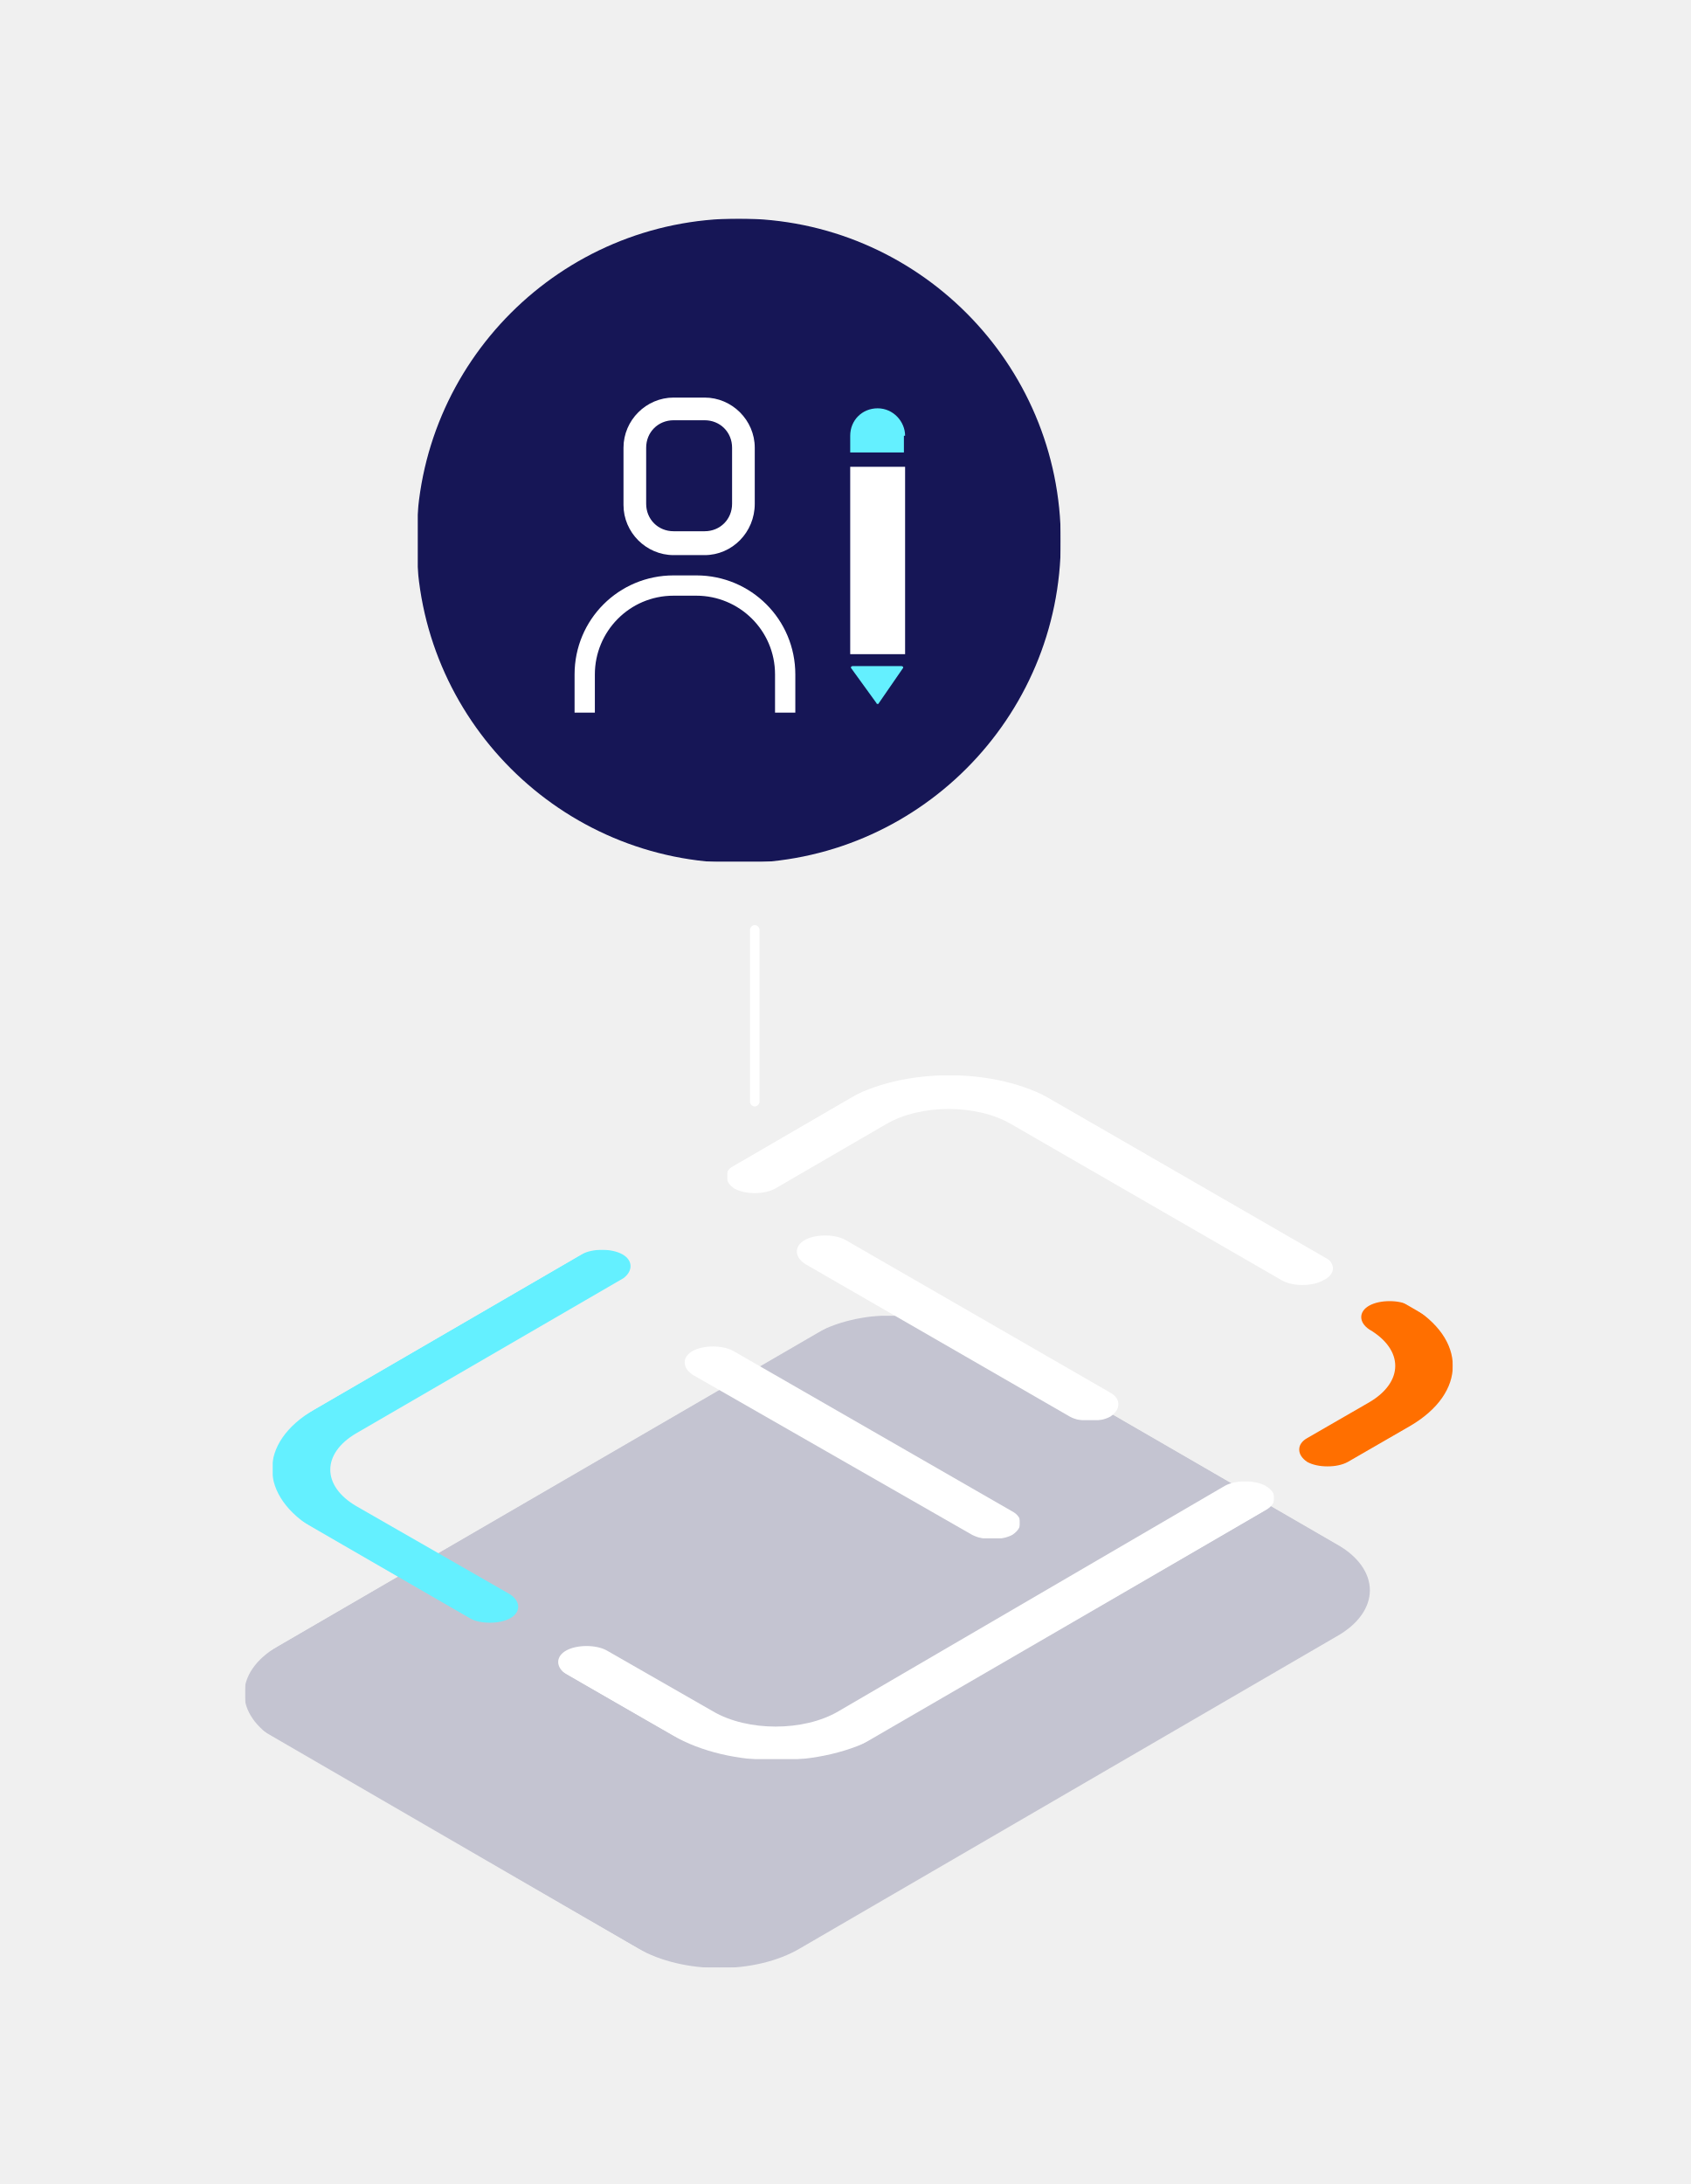
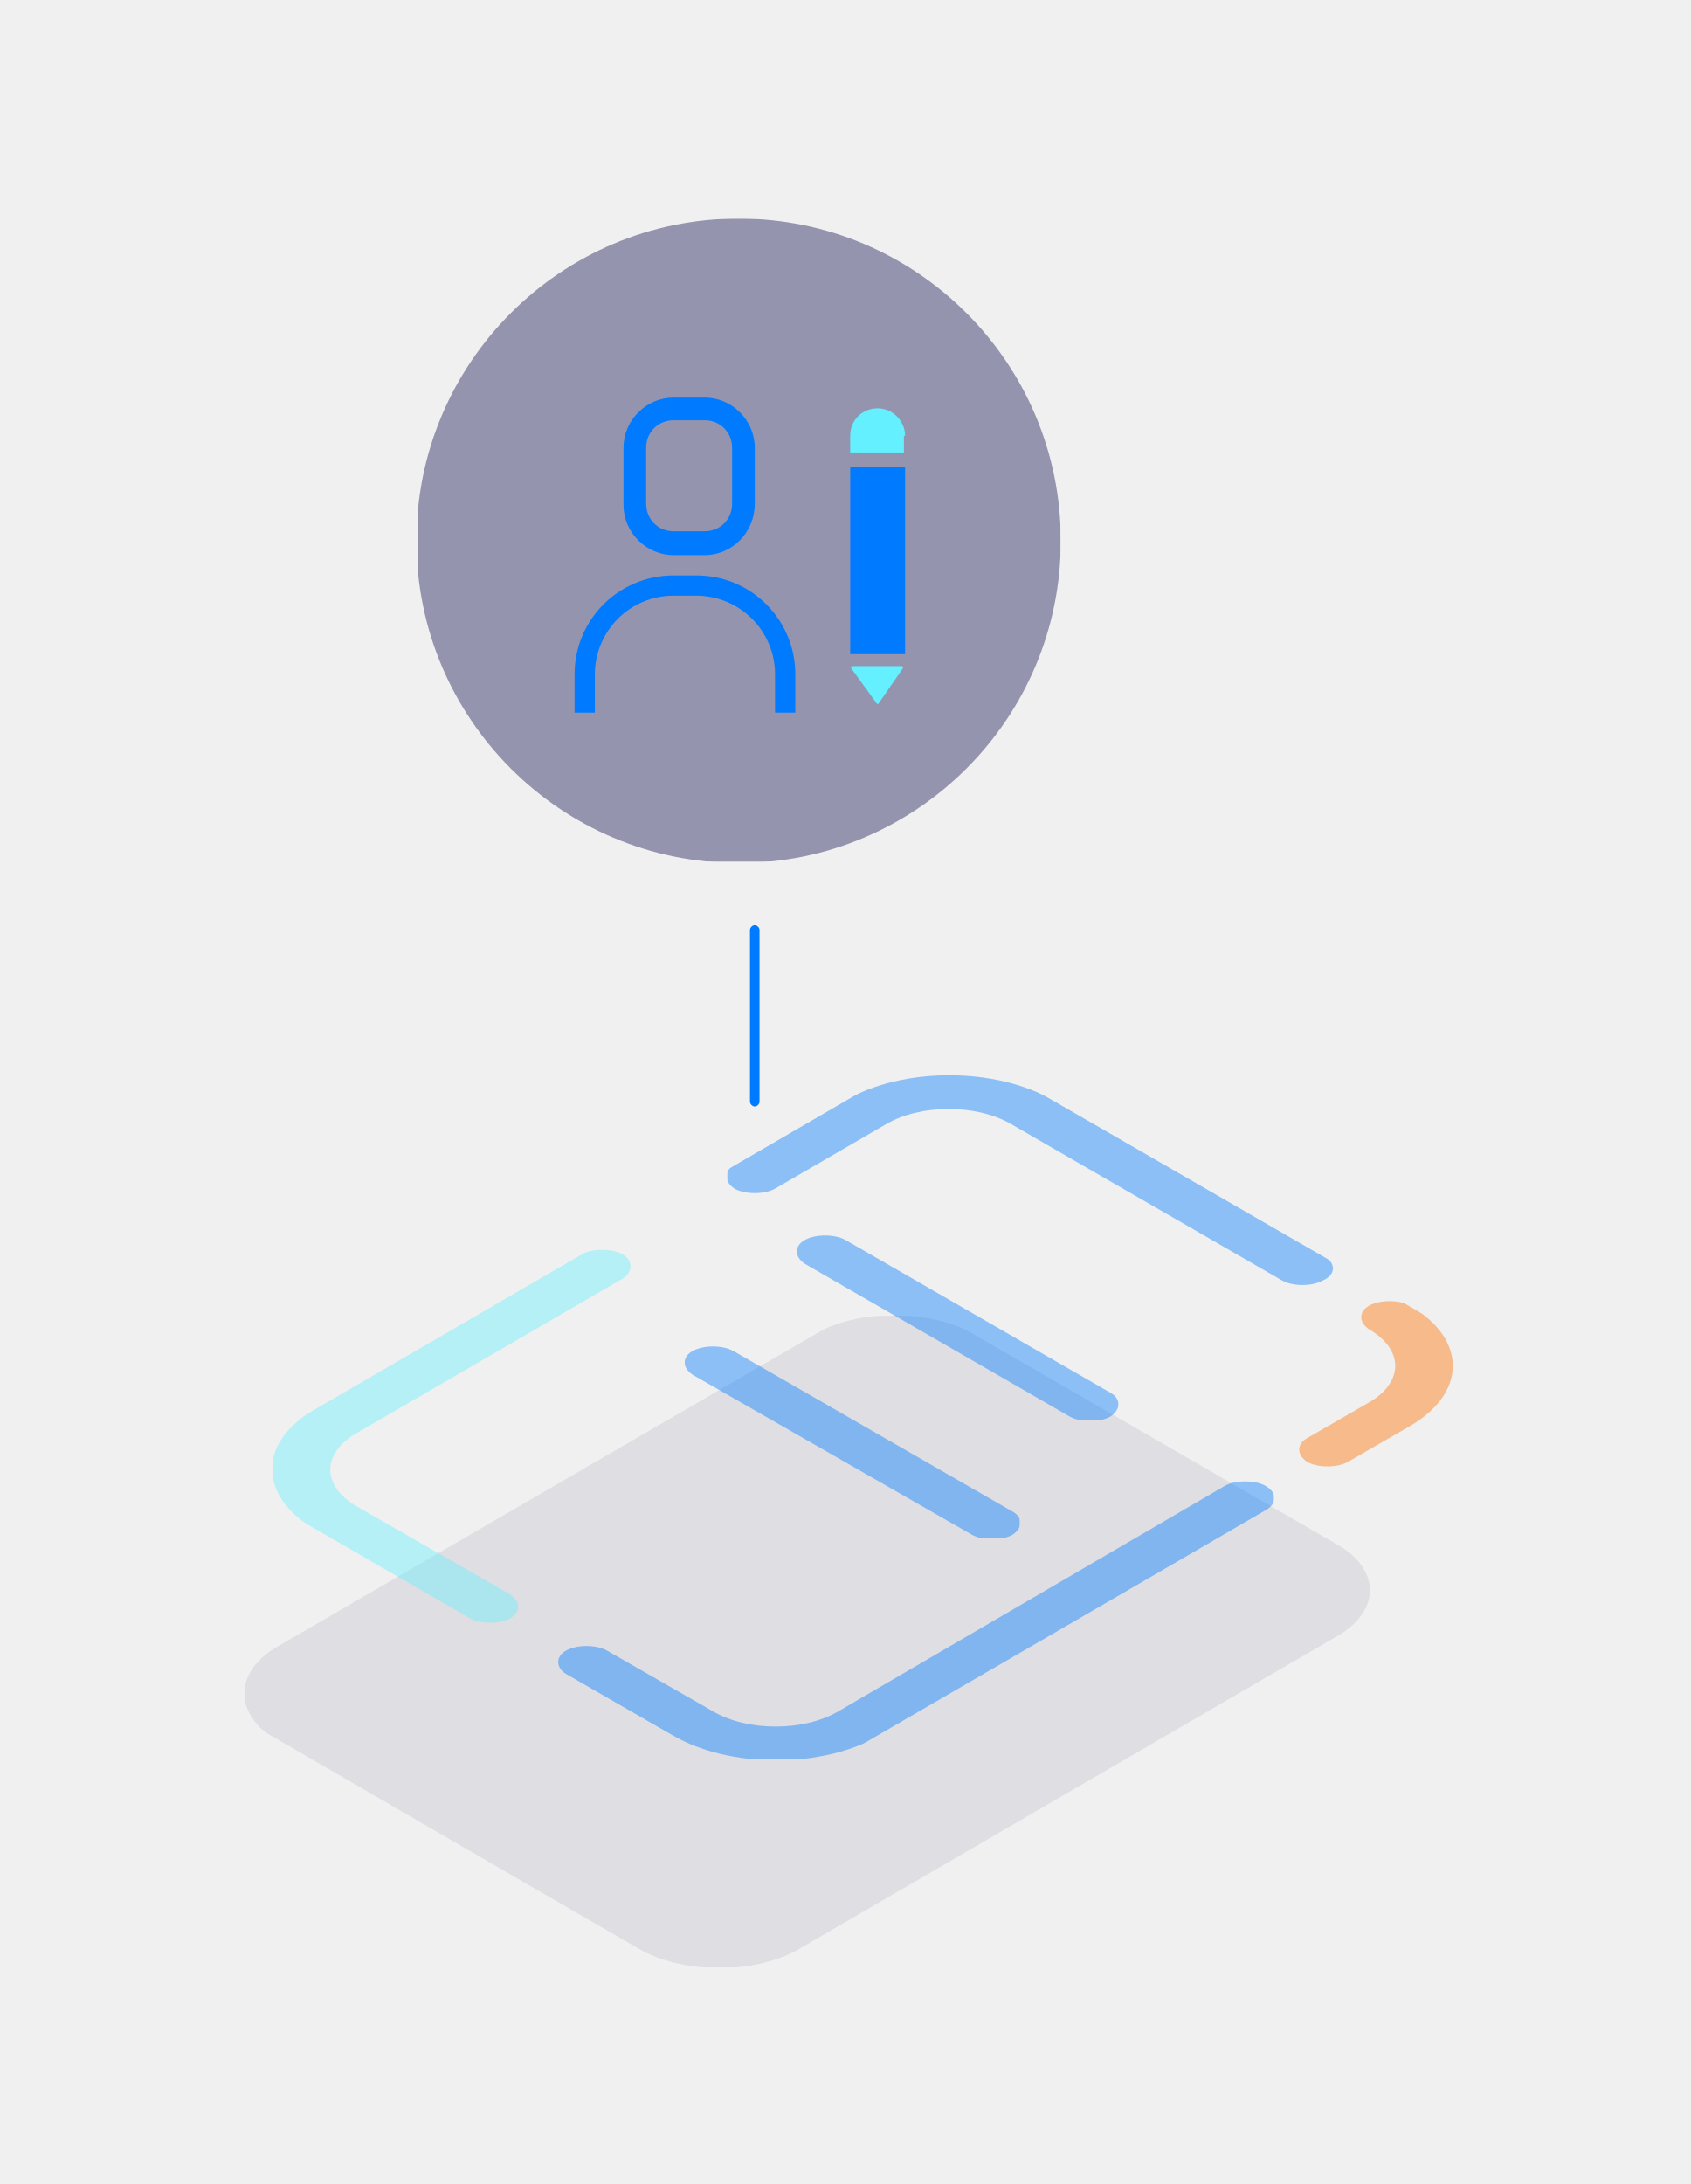
<svg xmlns="http://www.w3.org/2000/svg" version="1.1" id="Layer_1" x="0px" y="0px" viewBox="0 0 141.7 183" style="enable-background:new 0 0 141.7 183;" xml:space="preserve">
  <style type="text/css">
	.st0{filter:url(#Adobe_OpacityMaskFilter);}
- 	.st1{fill:#ffffff;}
+ 	.st1{fill:#007bff;}
	.st2{mask:url(#mask-2_1_);fill:#161656;fill-opacity:0.2;}
	.st3{filter:url(#Adobe_OpacityMaskFilter_1_);}
- 	.st4{mask:url(#mask-4_1_);fill:#ffffff;}
+ 	.st4{mask:url(#mask-4_1_);fill:#007bff;}
	.st5{filter:url(#Adobe_OpacityMaskFilter_2_);}
	.st6{mask:url(#mask-6_1_);fill:#ff6f00;}
	.st7{filter:url(#Adobe_OpacityMaskFilter_3_);}
- 	.st8{mask:url(#mask-8_1_);fill:#ffffff;}
+ 	.st8{mask:url(#mask-8_1_);fill:#007bff;}
	.st9{filter:url(#Adobe_OpacityMaskFilter_4_);}
	.st10{mask:url(#mask-10_1_);fill:#64f0ff;}
	.st11{filter:url(#Adobe_OpacityMaskFilter_5_);}
- 	.st12{mask:url(#mask-12_1_);fill:#ffffff;}
+ 	.st12{mask:url(#mask-12_1_);fill:#007bff;}
	.st13{filter:url(#Adobe_OpacityMaskFilter_6_);}
- 	.st14{mask:url(#mask-14_1_);fill:#ffffff;}
+ 	.st14{mask:url(#mask-14_1_);fill:#007bff;}
	.st15{filter:url(#Adobe_OpacityMaskFilter_7_);}
	.st16{mask:url(#mask-16_1_);fill:#161656;}
	.st17{fill:#64f0ff;}
</style>
  <g id="Desktop">
    <g id="APPII" transform="translate(-598, -3038)">
      <g id="Traceability-Copy" transform="translate(594.6524, 3038)">
        <g id="Group-3" transform="translate(0, 90.35294)">
          <g id="Clip-2">
				</g>
          <defs>
            <filter id="Adobe_OpacityMaskFilter" filterUnits="userSpaceOnUse" x="23.9" y="19.9" width="94.3" height="54.6">
              <feColorMatrix type="matrix" values="1 0 0 0 0  0 1 0 0 0  0 0 1 0 0  0 0 0 1 0" />
            </filter>
          </defs>
          <mask maskUnits="userSpaceOnUse" x="23.9" y="19.9" width="94.3" height="54.6" id="mask-2_1_">
            <g class="st0">
              <polyline id="path-1_1_" class="st1" points="19.9,51.5 78.3,17.6 122.1,42.9 63.7,76.9       " />
            </g>
          </mask>
          <path id="Fill-1" class="st2" d="M115.3,39L85.1,21.5c-3.8-2.2-9.9-2.2-13.6,0L26.6,47.6c-3.7,2.2-3.7,5.7,0,7.9l30.2,17.4      c3.8,2.2,9.9,2.2,13.6,0l44.9-26.1C119.1,44.7,119.1,41.1,115.3,39" />
        </g>
        <g id="Group-22" transform="translate(0.802139, 69.49733)">
          <g id="Group-6">
            <g id="Clip-5">
					</g>
            <defs>
              <filter id="Adobe_OpacityMaskFilter_1_" filterUnits="userSpaceOnUse" x="63.5" y="20.6" width="50.8" height="17.6">
                <feColorMatrix type="matrix" values="1 0 0 0 0  0 1 0 0 0  0 0 1 0 0  0 0 0 1 0" />
              </filter>
            </defs>
            <mask maskUnits="userSpaceOnUse" x="63.5" y="20.6" width="50.8" height="17.6" id="mask-4_1_">
              <g class="st3">
                <polyline id="path-3_1_" class="st1" points="20.3,53.6 67.5,80.9 129.4,45 82.1,17.7        " />
              </g>
            </mask>
            <path id="Fill-4" class="st4" d="M113.6,35.8L90.8,22.7c-4.8-2.8-12.6-2.8-17.4,0l-9.3,5.4c-0.9,0.5-0.9,1.4,0,2       c0.9,0.5,2.5,0.5,3.4,0l9.3-5.4c2.9-1.7,7.6-1.7,10.5,0l22.7,13.1c0.9,0.5,2.5,0.5,3.4,0C114.5,37.3,114.5,36.4,113.6,35.8" />
          </g>
          <g id="Group-9">
            <g id="Clip-8">
					</g>
            <defs>
              <filter id="Adobe_OpacityMaskFilter_2_" filterUnits="userSpaceOnUse" x="111.4" y="39.5" width="12.9" height="13.9">
                <feColorMatrix type="matrix" values="1 0 0 0 0  0 1 0 0 0  0 0 1 0 0  0 0 0 1 0" />
              </filter>
            </defs>
            <mask maskUnits="userSpaceOnUse" x="111.4" y="39.5" width="12.9" height="13.9" id="mask-6_1_">
              <g class="st5">
                <polyline id="path-5_1_" class="st1" points="20.3,53.6 67.5,80.9 129.4,45 82.1,17.7        " />
              </g>
            </mask>
            <path id="Fill-7" class="st6" d="M120.7,39.9c-0.9-0.5-2.5-0.5-3.4,0c-0.9,0.5-0.9,1.4,0,2c2.9,1.7,2.9,4.4,0,6.1l-5.2,3       c-0.9,0.5-0.9,1.4,0,2c0.9,0.5,2.5,0.5,3.4,0l5.2-3C125.5,47.2,125.5,42.7,120.7,39.9" />
          </g>
          <g id="Group-12">
            <g id="Clip-11">
					</g>
            <defs>
              <filter id="Adobe_OpacityMaskFilter_3_" filterUnits="userSpaceOnUse" x="49.2" y="54.6" width="60.1" height="23.3">
                <feColorMatrix type="matrix" values="1 0 0 0 0  0 1 0 0 0  0 0 1 0 0  0 0 0 1 0" />
              </filter>
            </defs>
            <mask maskUnits="userSpaceOnUse" x="49.2" y="54.6" width="60.1" height="23.3" id="mask-8_1_">
              <g class="st7">
                <polyline id="path-7_1_" class="st1" points="20.3,53.6 67.5,80.9 129.4,45 82.1,17.7        " />
              </g>
            </mask>
            <path id="Fill-10" class="st8" d="M108.6,55c-0.9-0.5-2.5-0.5-3.4,0L72.8,73.9c-2.9,1.7-7.6,1.7-10.5,0l-8.9-5.1       c-0.9-0.5-2.5-0.5-3.4,0s-0.9,1.4,0,2l8.9,5.1c4.8,2.8,12.6,2.8,17.4,0L108.7,57C109.6,56.4,109.6,55.6,108.6,55" />
          </g>
          <g id="Group-15">
            <g id="Clip-14">
					</g>
            <defs>
              <filter id="Adobe_OpacityMaskFilter_4_" filterUnits="userSpaceOnUse" x="25.4" y="35.2" width="30" height="31.3">
                <feColorMatrix type="matrix" values="1 0 0 0 0  0 1 0 0 0  0 0 1 0 0  0 0 0 1 0" />
              </filter>
            </defs>
            <mask maskUnits="userSpaceOnUse" x="25.4" y="35.2" width="30" height="31.3" id="mask-10_1_">
              <g class="st9">
                <polyline id="path-9_1_" class="st1" points="20.3,53.6 67.5,80.9 129.4,45 82.1,17.7        " />
              </g>
            </mask>
            <path id="Fill-13" class="st10" d="M54.7,35.6c-0.9-0.5-2.5-0.5-3.4,0l-22.4,13c-4.8,2.8-4.7,7.3,0.1,10.1l12.9,7.4       c0.9,0.5,2.5,0.5,3.4,0c0.9-0.5,0.9-1.4,0-2l-12.9-7.4c-2.9-1.7-2.9-4.4,0-6.1l22.4-13C55.6,37,55.6,36.1,54.7,35.6" />
          </g>
          <g id="Group-18">
            <g id="Clip-17">
					</g>
            <defs>
              <filter id="Adobe_OpacityMaskFilter_5_" filterUnits="userSpaceOnUse" x="69.3" y="33.9" width="27" height="15.6">
                <feColorMatrix type="matrix" values="1 0 0 0 0  0 1 0 0 0  0 0 1 0 0  0 0 0 1 0" />
              </filter>
            </defs>
            <mask maskUnits="userSpaceOnUse" x="69.3" y="33.9" width="27" height="15.6" id="mask-12_1_">
              <g class="st11">
                <polyline id="path-11_1_" class="st1" points="20.3,53.6 67.5,80.9 129.4,45 82.1,17.7        " />
              </g>
            </mask>
            <path id="Fill-16" class="st12" d="M95.6,47.2L73.4,34.4c-0.9-0.5-2.5-0.5-3.4,0s-0.9,1.4,0,2l22.2,12.8c0.9,0.5,2.5,0.5,3.4,0       C96.5,48.6,96.5,47.7,95.6,47.2" />
          </g>
          <g id="Group-21">
            <g id="Clip-20">
					</g>
            <defs>
              <filter id="Adobe_OpacityMaskFilter_6_" filterUnits="userSpaceOnUse" x="59.9" y="43.2" width="28.1" height="16.2">
                <feColorMatrix type="matrix" values="1 0 0 0 0  0 1 0 0 0  0 0 1 0 0  0 0 0 1 0" />
              </filter>
            </defs>
            <mask maskUnits="userSpaceOnUse" x="59.9" y="43.2" width="28.1" height="16.2" id="mask-14_1_">
              <g class="st13">
                <polyline id="path-13_1_" class="st1" points="20.3,53.6 67.5,80.9 129.4,45 82.1,17.7        " />
              </g>
            </mask>
            <path id="Fill-19" class="st14" d="M87.3,57.1L64,43.7c-0.9-0.5-2.5-0.5-3.4,0c-0.9,0.5-0.9,1.4,0,2L84,59.1       c0.9,0.5,2.5,0.5,3.4,0C88.3,58.5,88.3,57.6,87.3,57.1" />
          </g>
        </g>
        <g id="Group-35" transform="translate(0, 0.513369)">
          <g id="Group-25" transform="translate(18.4492, 0)">
            <g id="Clip-24">
					</g>
            <defs>
              <filter id="Adobe_OpacityMaskFilter_7_" filterUnits="userSpaceOnUse" x="19.9" y="17.8" width="53.9" height="53.9">
                <feColorMatrix type="matrix" values="1 0 0 0 0  0 1 0 0 0  0 0 1 0 0  0 0 0 1 0" />
              </filter>
            </defs>
            <mask maskUnits="userSpaceOnUse" x="19.9" y="17.8" width="53.9" height="53.9" id="mask-16_1_">
              <g class="st15">
                <polygon id="path-15_1_" class="st1" points="19.9,17.8 73.8,17.8 73.8,71.7 19.9,71.7        " />
              </g>
            </mask>
            <path id="Fill-23" class="st16" d="M73.8,44.8c0,14.9-12.1,27-27,27s-27-12.1-27-27s12.1-27,27-27S73.8,29.9,73.8,44.8" />
          </g>
          <path id="Fill-26" class="st1" d="M59.8,34.7c-1.3,0-2.3,1-2.3,2.3v4.7c0,1.3,1,2.3,2.3,2.3h2.6c1.3,0,2.3-1,2.3-2.3V37      c0-1.3-1-2.3-2.3-2.3H59.8z M62.4,46h-2.6c-2.3,0-4.2-1.9-4.2-4.2V37c0-2.3,1.9-4.2,4.2-4.2h2.6c2.3,0,4.2,1.9,4.2,4.2v4.7      C66.6,44.1,64.7,46,62.4,46z" />
          <path id="Fill-28" class="st1" d="M70,56c0-4.6-3.7-8.3-8.3-8.3h-1.9c-4.6,0-8.3,3.7-8.3,8.3v2.6c0,0.2,0,0.4,0,0.6h1.7      c0-0.2,0-0.4,0-0.6V56c0-3.6,2.9-6.6,6.6-6.6h1.9c3.6,0,6.6,2.9,6.6,6.6v2.6c0,0.2,0,0.4,0,0.6H70c0-0.2,0-0.4,0-0.6V56z" />
          <path id="Fill-30" class="st1" d="M74.6,54.3h4.6V38.6h-4.6V54.3z M75.4,53.5h3V39.4h-3V53.5z" />
          <path id="Fill-32" class="st17" d="M79,55.5l-2,2.9c0,0.1-0.2,0.1-0.2,0l-2.1-2.9c-0.1-0.1,0-0.2,0.1-0.2l4.1,0      C79,55.3,79.1,55.4,79,55.5" />
          <path id="Fill-33" class="st17" d="M79.2,36c0-1.2-1-2.3-2.3-2.3c-1.3,0-2.3,1-2.3,2.3v1.4h4.5V36z" />
          <path id="Fill-34" class="st1" d="M66.6,92.2c-0.2,0-0.4-0.2-0.4-0.4V77.4c0-0.2,0.2-0.4,0.4-0.4s0.4,0.2,0.4,0.4v14.4      C67,92,66.8,92.2,66.6,92.2" />
        </g>
      </g>
    </g>
  </g>
</svg>
